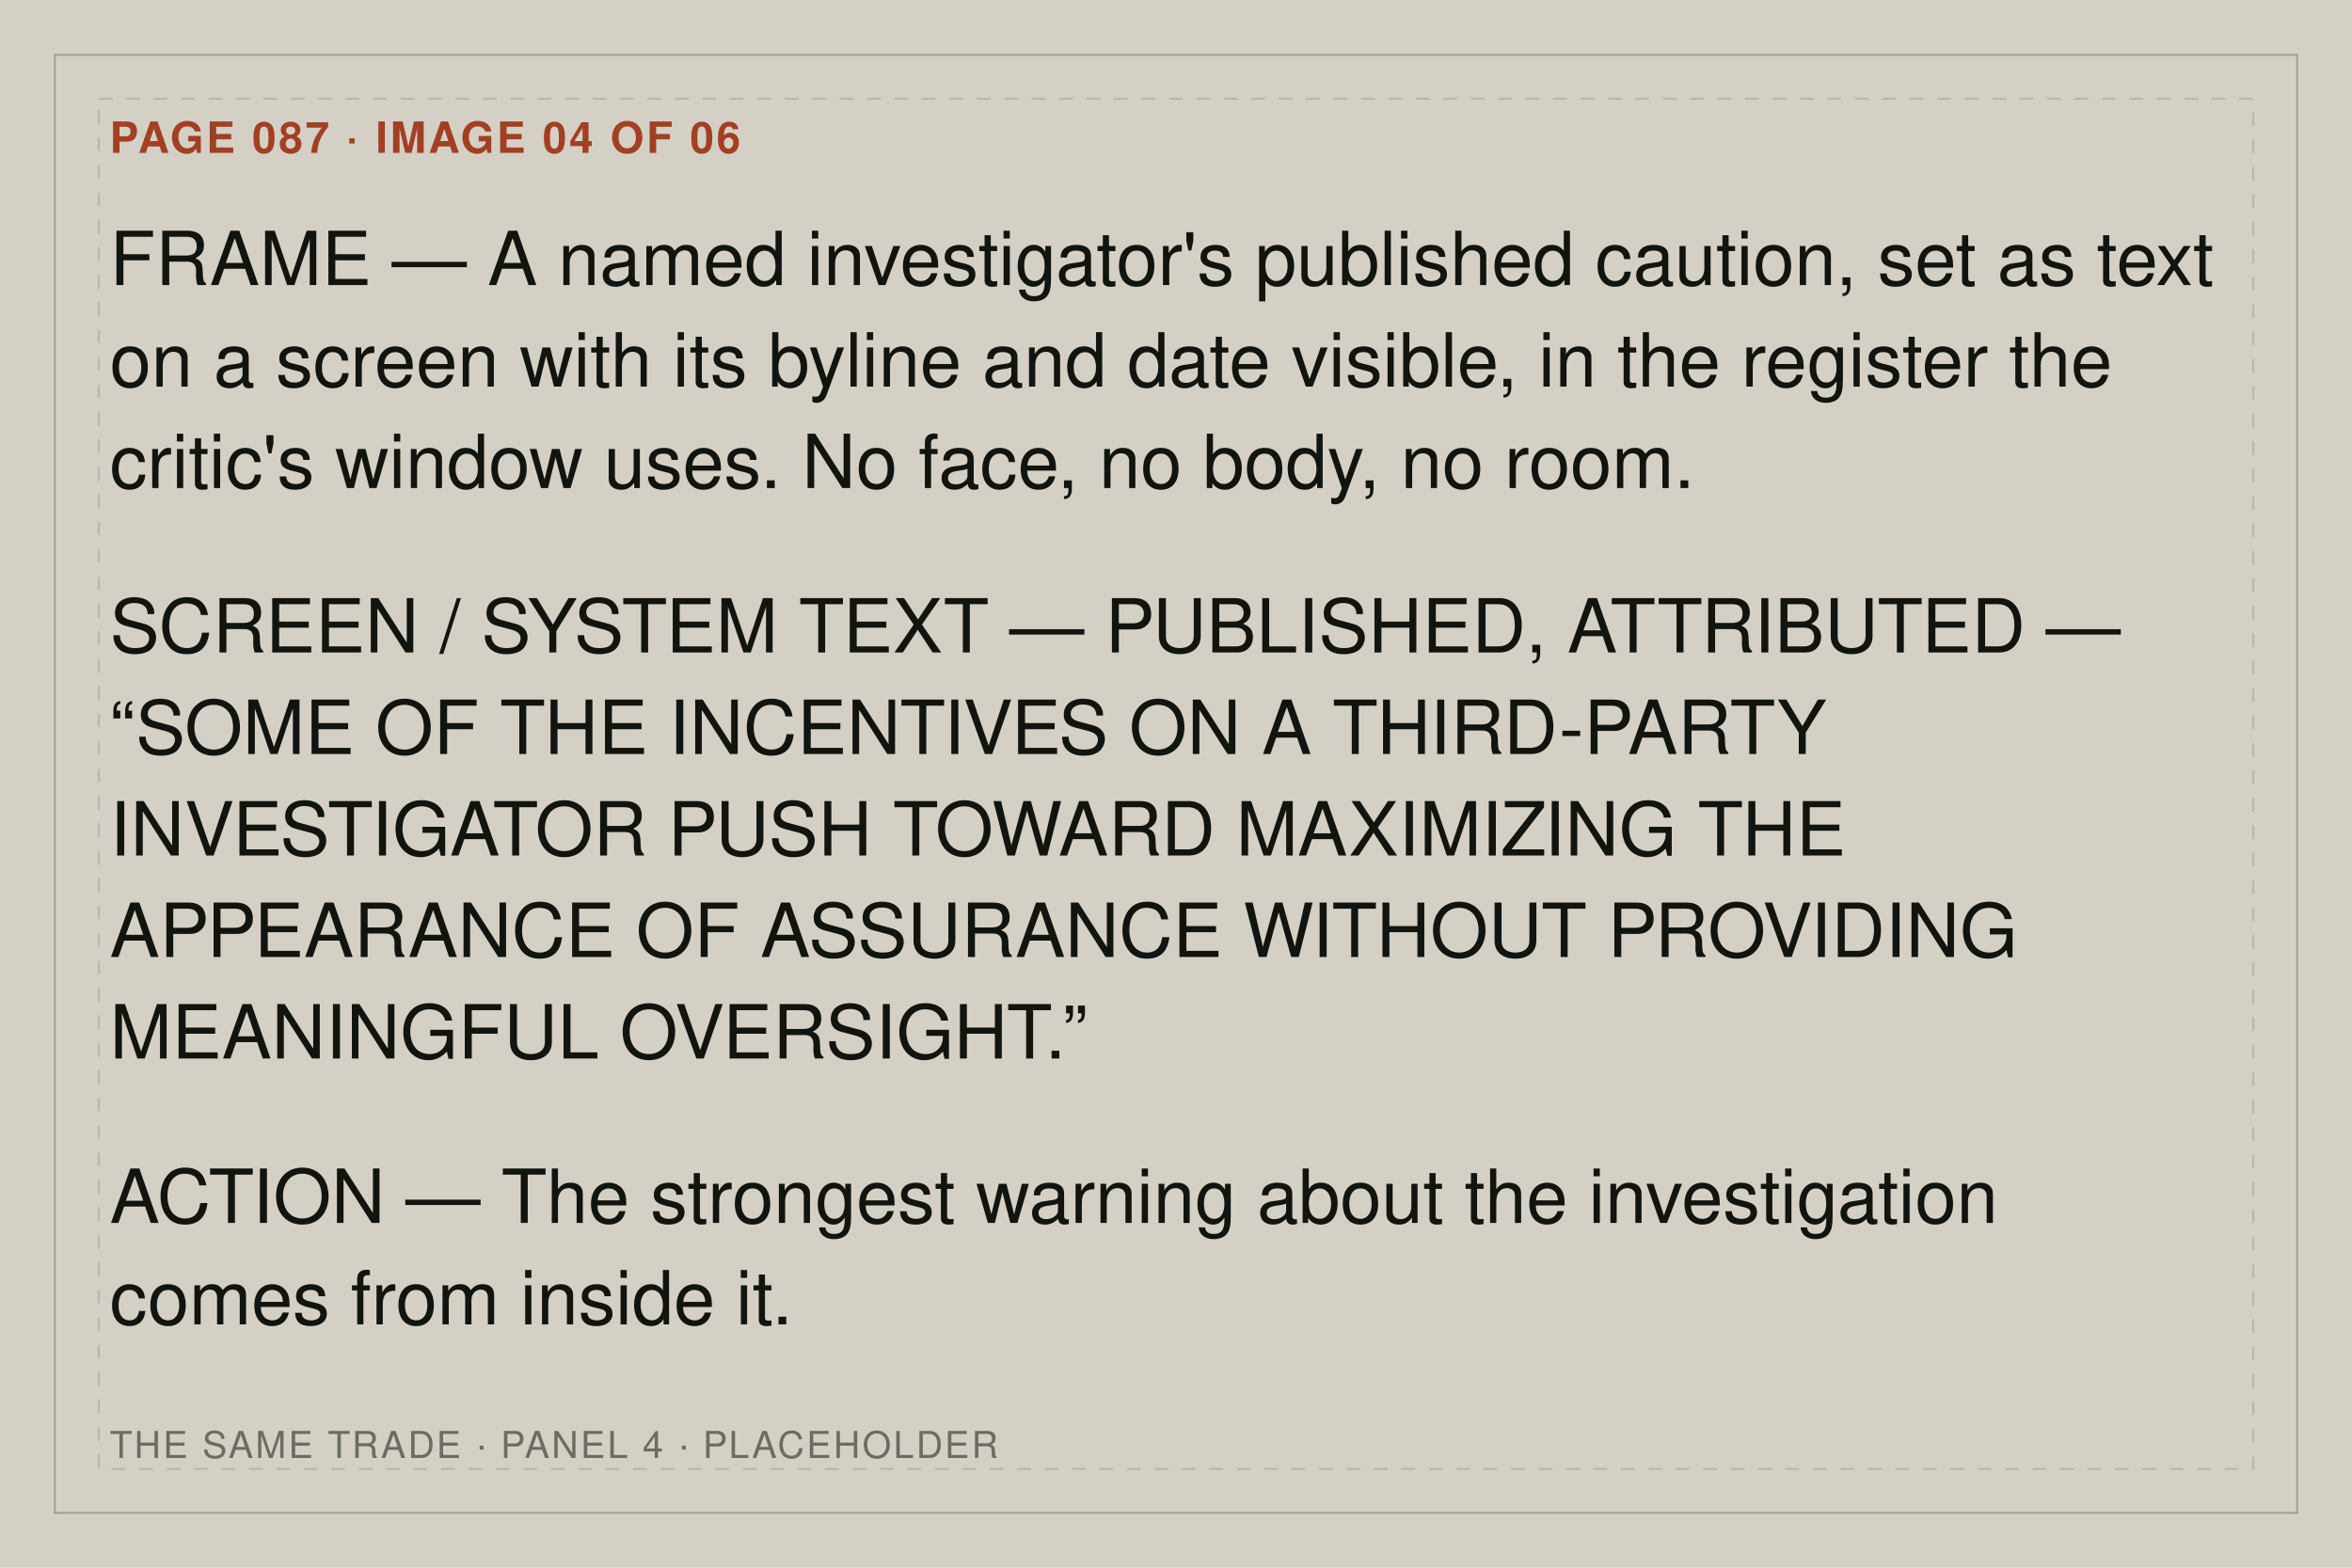
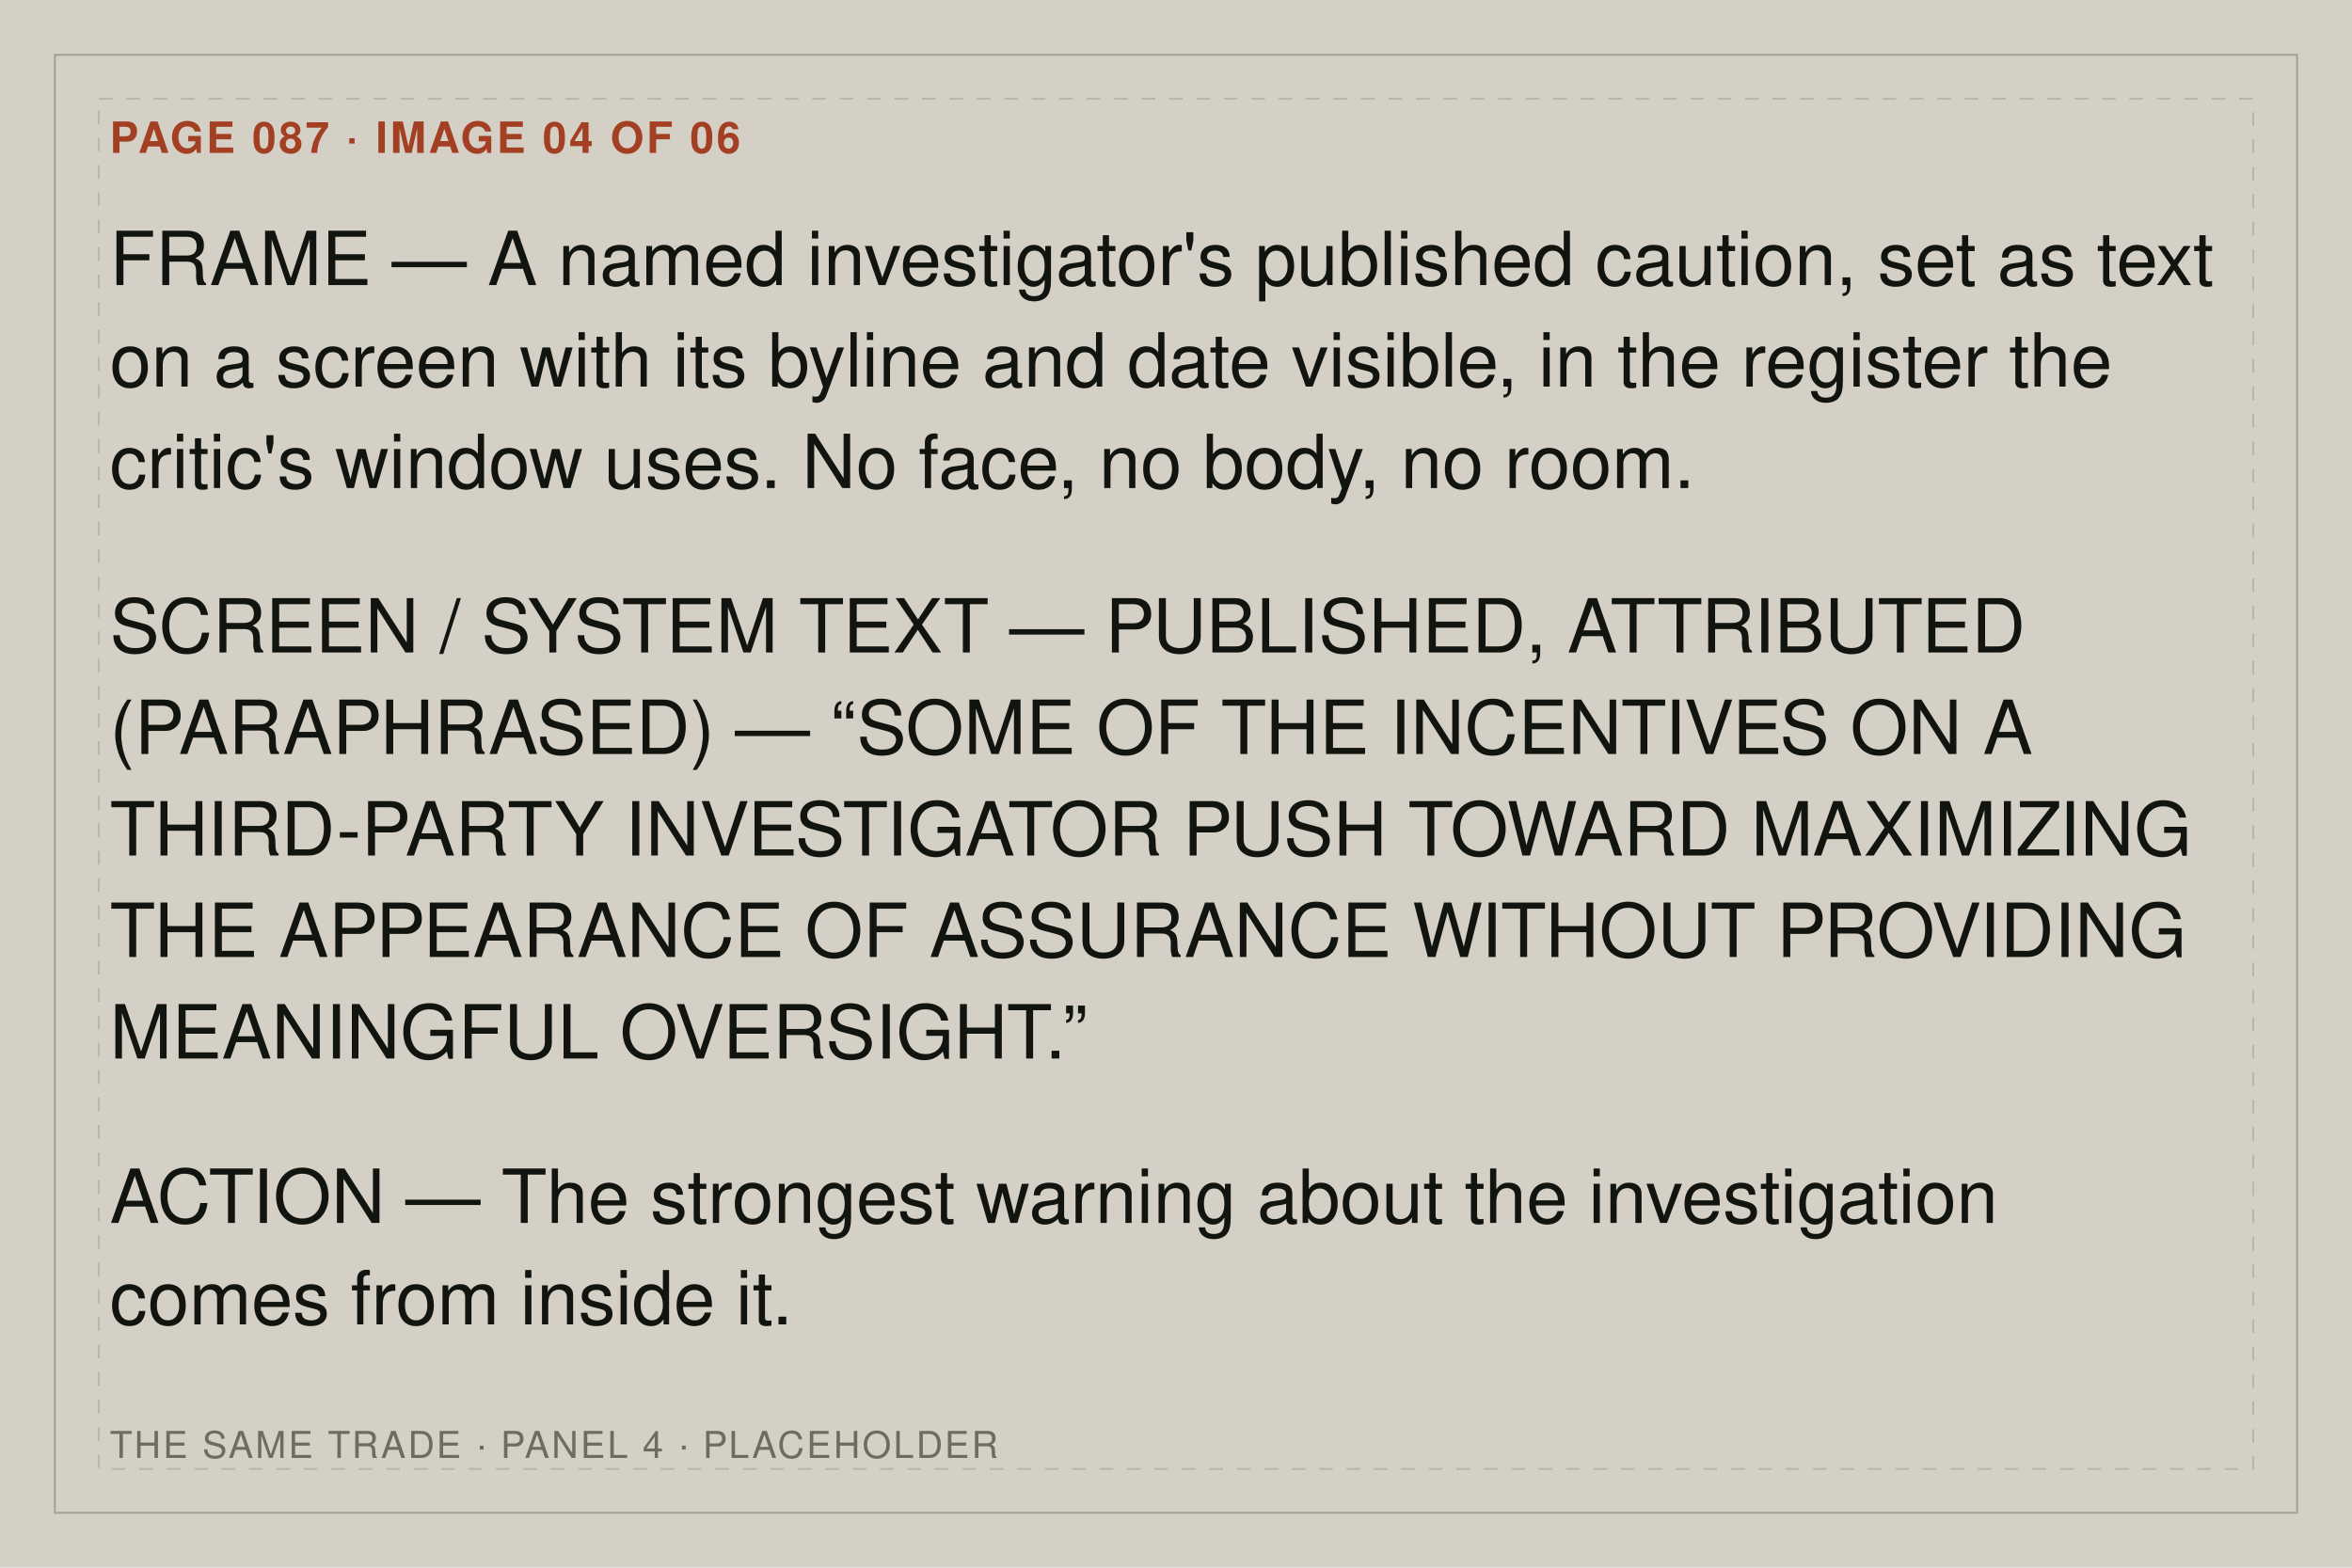
<svg xmlns="http://www.w3.org/2000/svg" width="1200" height="800" viewBox="0 0 1200 800" role="img" aria-labelledby="title">
  <rect width="1200" height="800" fill="#d4d0c5" />
  <rect x="28" y="28" width="1144" height="744" fill="none" stroke="#a4a094" stroke-width="1" />
  <rect x="50.4" y="50.4" width="1099.2" height="699.2" fill="none" stroke="#a4a094" stroke-width="1" stroke-dasharray="7 7" opacity="0.55" />
  <g font-family="Helvetica, Arial, 'Liberation Sans', 'Nimbus Sans', sans-serif">
    <text x="56" y="78" font-size="22" font-weight="700" letter-spacing="1.32" fill="#a33f22">PAGE 087 · IMAGE 04 OF 06</text>
    <text font-size="38.08" fill="#12140f" text-anchor="start" xml:space="preserve">
      <tspan x="56" y="145.48">FRAME — A named investigator's published caution, set as text</tspan>
      <tspan x="56" y="197.27">on a screen with its byline and date visible, in the register the</tspan>
      <tspan x="56" y="249.07">critic's window uses. No face, no body, no room.</tspan>
-       <tspan x="56" y="332.97">SCREEN / SYSTEM TEXT — PUBLISHED, ATTRIBUTED —</tspan>
-       <tspan x="56" y="384.77">“SOME OF THE INCENTIVES ON A THIRD-PARTY</tspan>
-       <tspan x="56" y="436.56">INVESTIGATOR PUSH TOWARD MAXIMIZING THE</tspan>
-       <tspan x="56" y="488.35">APPEARANCE OF ASSURANCE WITHOUT PROVIDING</tspan>
+       <tspan x="56" y="332.97">SCREEN / SYSTEM TEXT — PUBLISHED, ATTRIBUTED</tspan>
+       <tspan x="56" y="384.77">(PARAPHRASED) — “SOME OF THE INCENTIVES ON A</tspan>
+       <tspan x="56" y="436.56">THIRD-PARTY INVESTIGATOR PUSH TOWARD MAXIMIZING</tspan>
+       <tspan x="56" y="488.35">THE APPEARANCE OF ASSURANCE WITHOUT PROVIDING</tspan>
      <tspan x="56" y="540.15">MEANINGFUL OVERSIGHT.”</tspan>
      <tspan x="56" y="624.05">ACTION — The strongest warning about the investigation</tspan>
      <tspan x="56" y="675.85">comes from inside it.</tspan>
    </text>
    <text x="56" y="744" font-size="18.92" letter-spacing="1.1" fill="#6b6d63">THE SAME TRADE · PANEL 4 · PLACEHOLDER</text>
  </g>
</svg>
